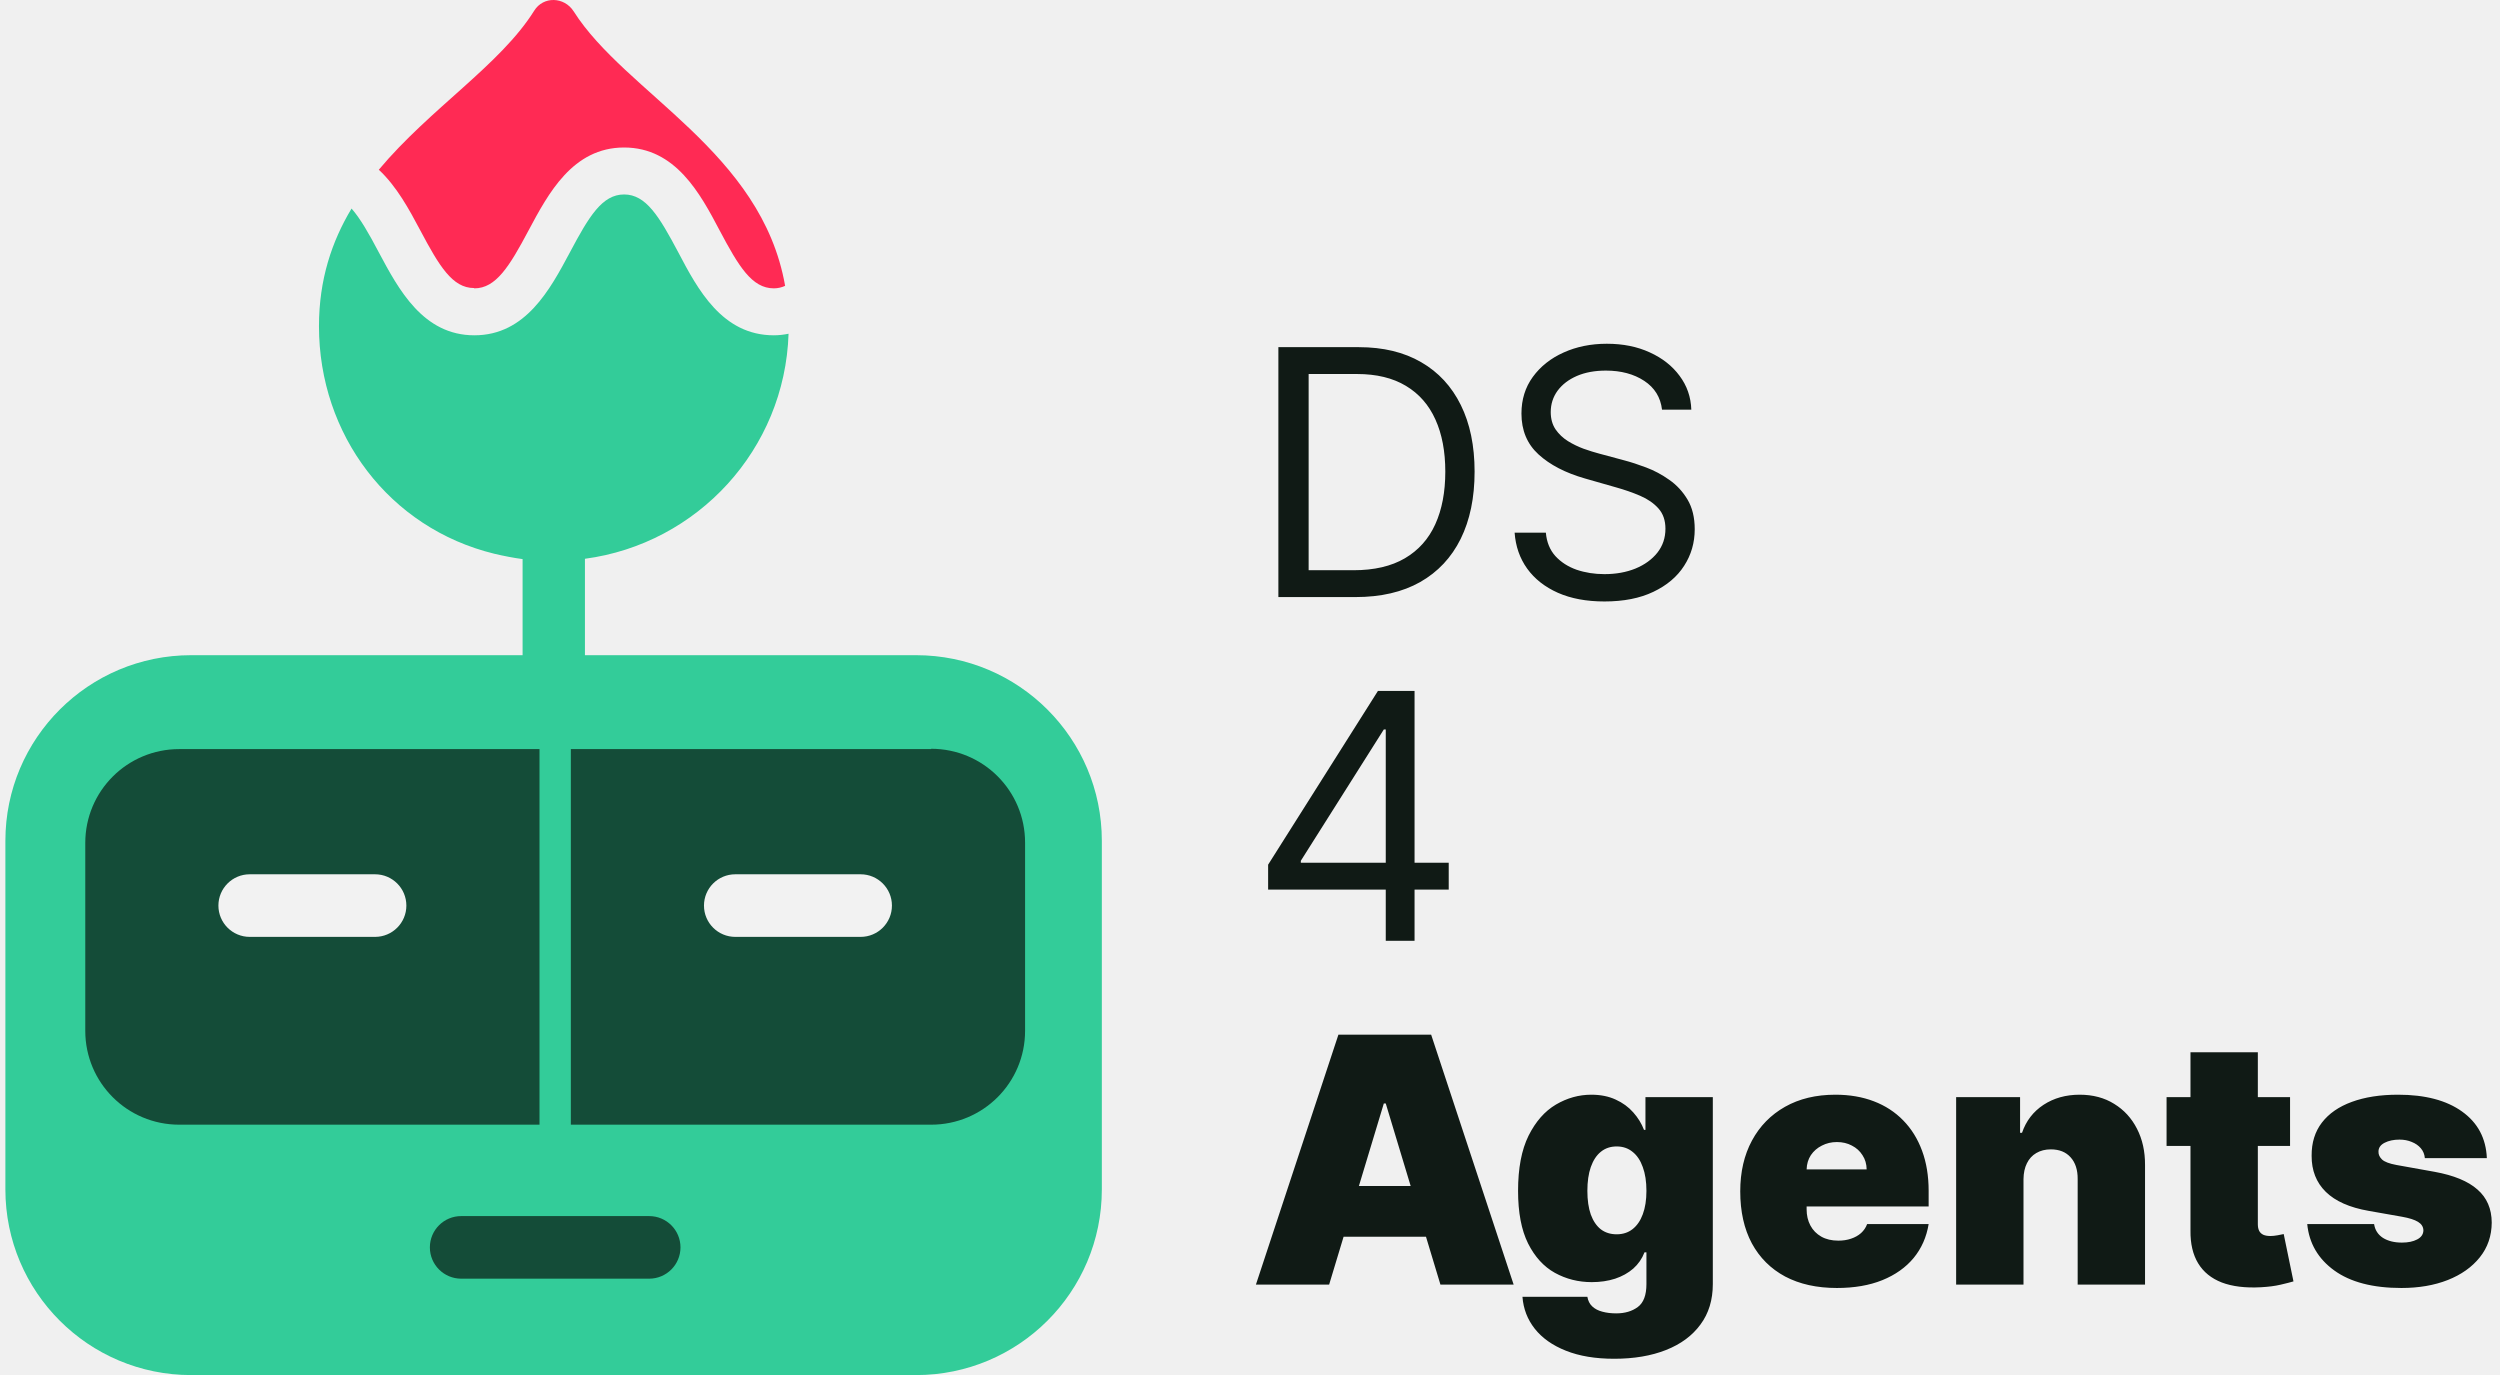
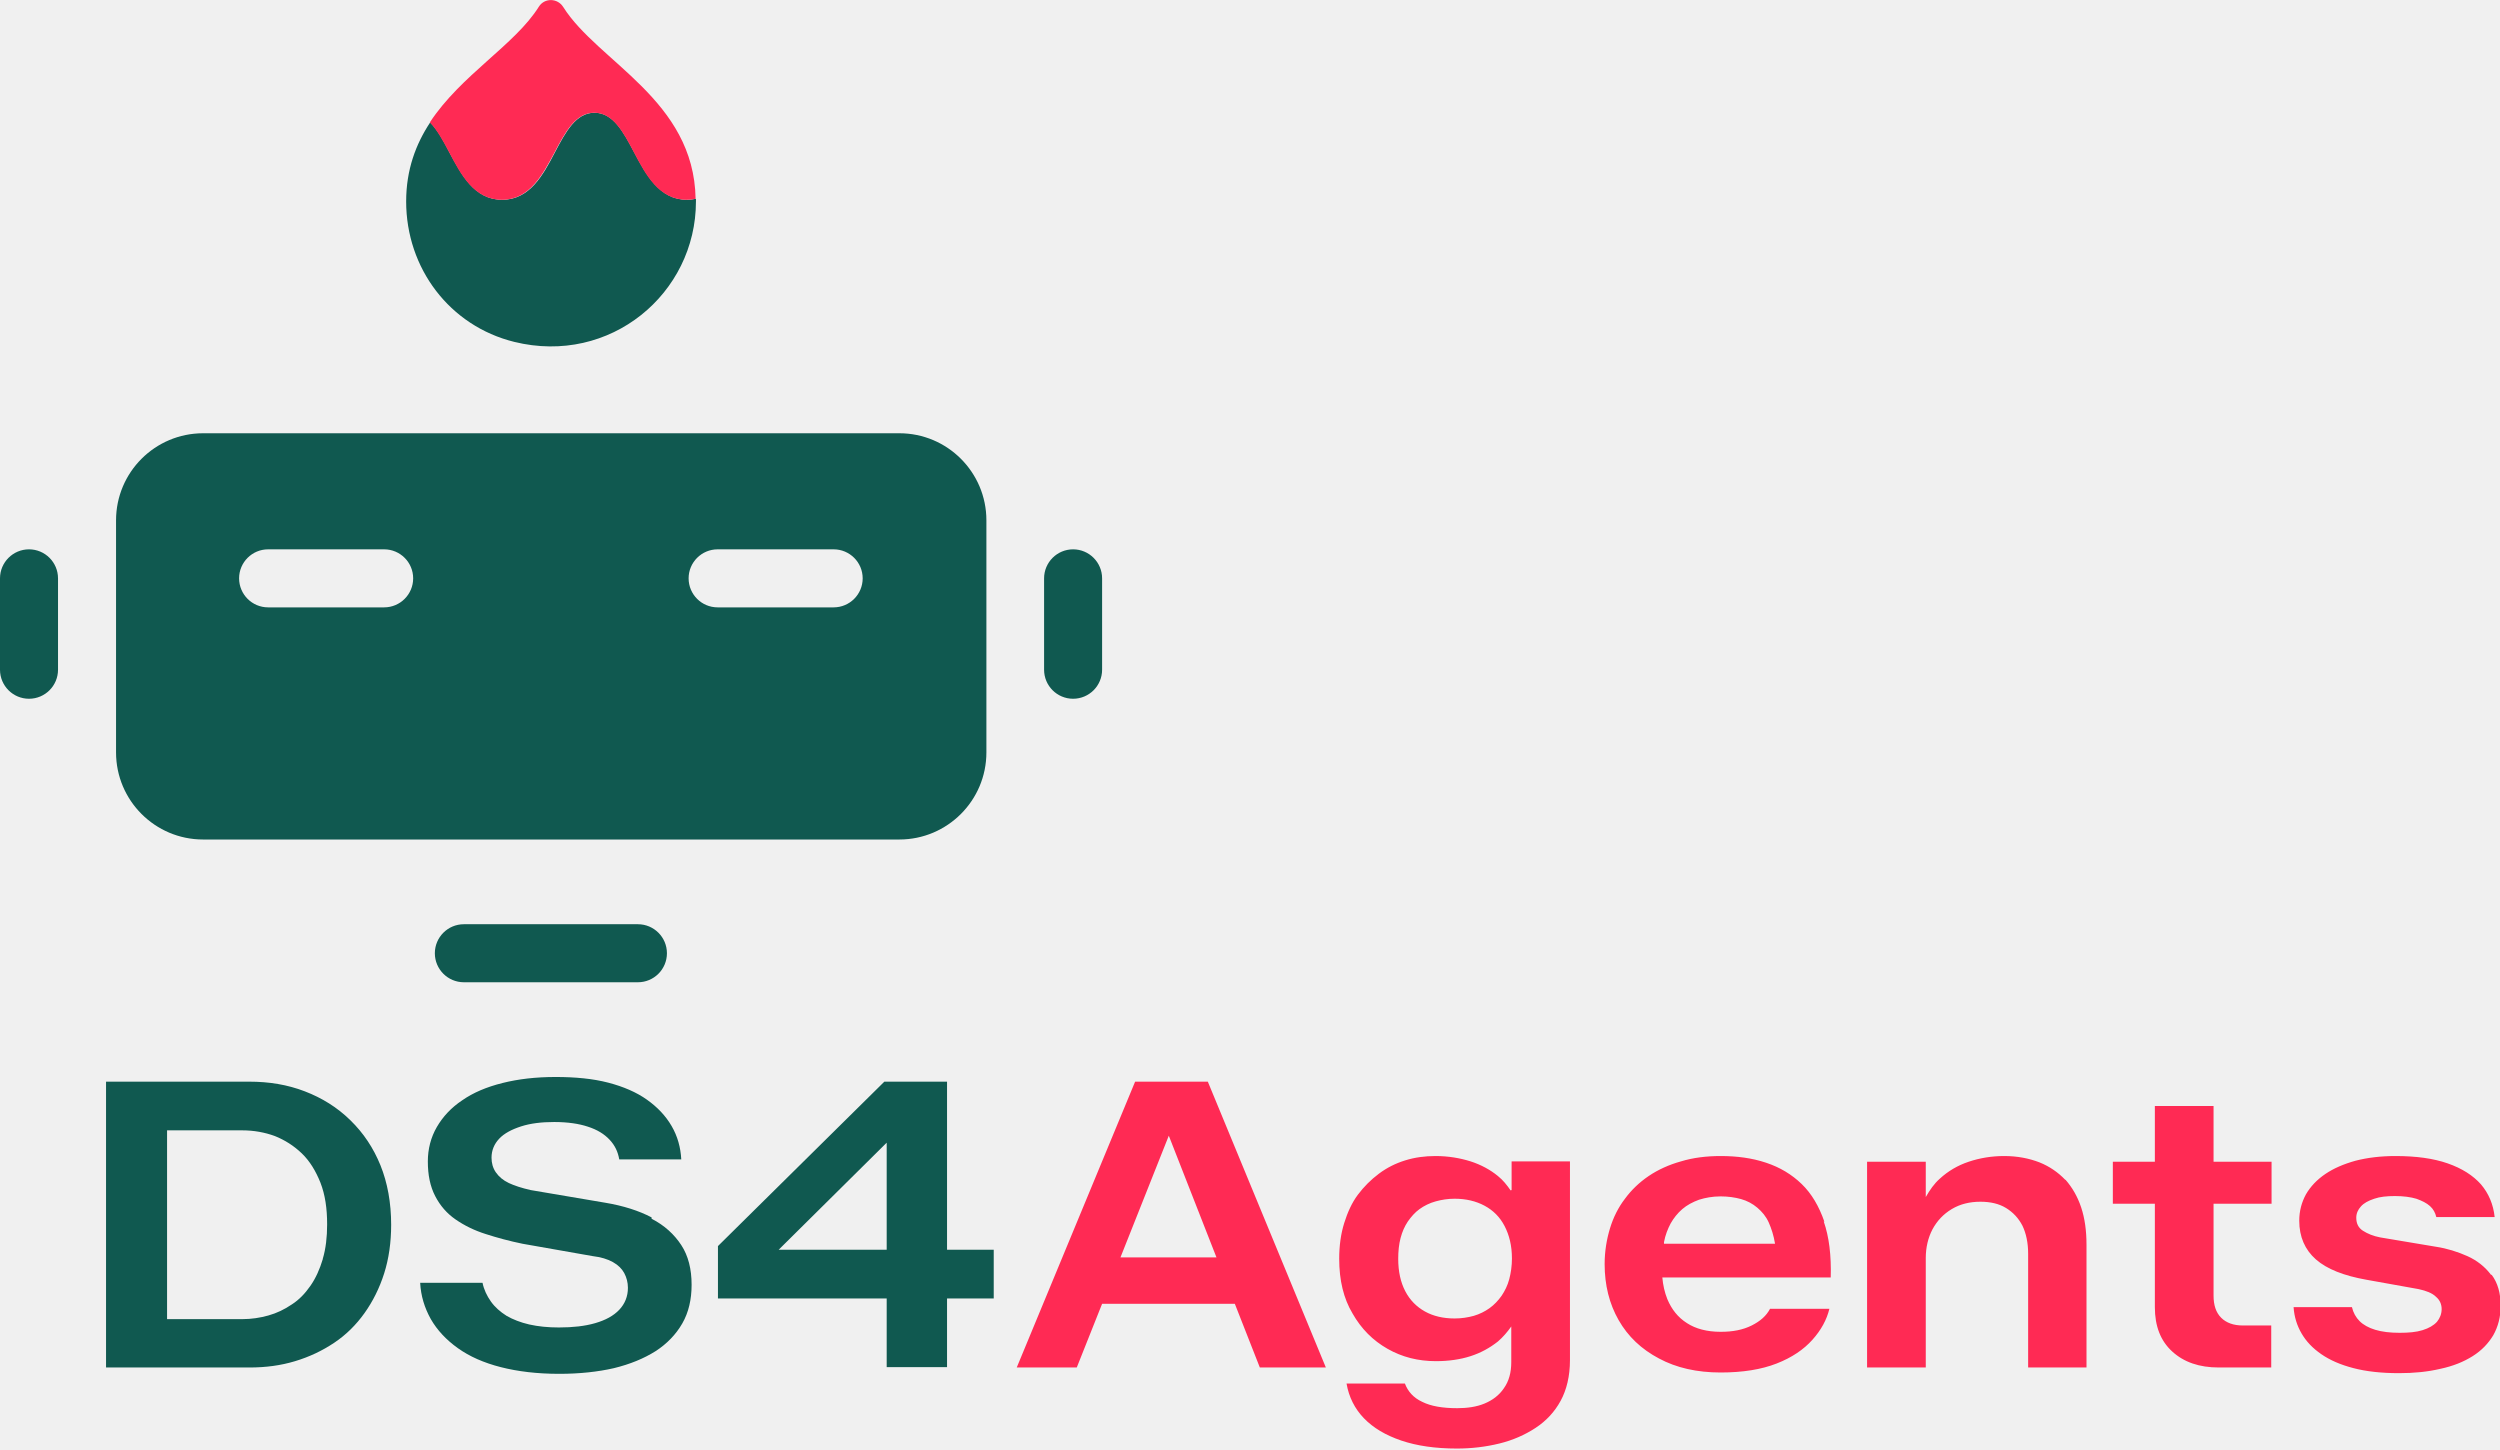
- <svg xmlns="http://www.w3.org/2000/svg" width="80" height="44" viewBox="0 0 420 232" fill="none">
-   <path d="M153.656 110.548H97.786V94.282C116.761 91.748 131.509 75.851 132.143 56.311C131.35 56.469 130.557 56.575 129.659 56.575C120.937 56.575 116.814 48.812 113.537 42.58C110.313 36.507 108.093 32.81 104.393 32.81C100.693 32.81 98.473 36.507 95.249 42.58C91.919 48.812 87.796 56.575 79.127 56.575C70.459 56.575 66.336 48.812 63.006 42.58C61.314 39.359 59.887 36.877 58.407 35.187C55.077 40.732 52.91 47.175 52.91 55.044C52.91 73.316 64.75 89.107 82.51 93.437C84.096 93.807 85.681 94.124 87.267 94.335V110.548H31.344C14.06 110.548 0 124.543 0 141.865V200.697C0 217.966 14.007 232.014 31.344 232.014H153.656C170.94 232.014 185 218.019 185 200.697V141.865C185 124.596 170.993 110.548 153.656 110.548Z" fill="#33CC99" />
-   <path d="M29.336 126.392C20.561 126.392 13.479 133.468 13.479 142.235V173.922C13.479 182.688 20.561 189.765 29.336 189.765H90.121V126.392H29.336Z" fill="#144C38" />
-   <path d="M62.371 147.516H41.228C38.309 147.516 35.942 149.881 35.942 152.797C35.942 155.714 38.309 158.078 41.228 158.078H62.371C65.29 158.078 67.657 155.714 67.657 152.797C67.657 149.881 65.29 147.516 62.371 147.516Z" fill="#F2F2F2" />
-   <path d="M108.621 205.186H76.907C73.988 205.186 71.621 207.55 71.621 210.467C71.621 213.384 73.988 215.748 76.907 215.748H108.621C111.54 215.748 113.907 213.384 113.907 210.467C113.907 207.55 111.54 205.186 108.621 205.186Z" fill="#144C38" />
-   <path d="M156.193 126.392H95.407V189.765H156.193C164.967 189.765 172.05 182.689 172.05 173.922V142.182C172.05 133.416 164.967 126.339 156.193 126.339V126.392Z" fill="#144C38" />
-   <path d="M144.3 147.516H123.157C120.238 147.516 117.871 149.881 117.871 152.797C117.871 155.714 120.238 158.078 123.157 158.078H144.3C147.219 158.078 149.585 155.714 149.585 152.797C149.585 149.881 147.219 147.516 144.3 147.516Z" fill="#F2F2F2" />
-   <path d="M79.127 48.653C82.774 48.653 85.047 44.956 88.272 38.883C91.602 32.651 95.724 24.888 104.393 24.888C113.062 24.888 117.237 32.651 120.514 38.883C123.739 44.956 125.959 48.653 129.659 48.653C130.346 48.653 130.98 48.495 131.562 48.231C127.597 25.575 104.657 15.752 95.883 1.915C94.297 -0.567 90.756 -0.673 89.223 1.81C83.514 10.946 71.674 18.287 63.006 28.638C66.019 31.437 68.133 35.345 69.983 38.83C73.207 44.904 75.427 48.6 79.074 48.6L79.127 48.653Z" fill="#FF2A54" />
-   <path transform="translate(211 58)" d="M16.8 42.743H3.788V0.576H17.376C21.467 0.576 24.967 1.421 27.877 3.109C30.787 4.784 33.017 7.192 34.568 10.336C36.119 13.465 36.895 17.212 36.895 21.577C36.895 25.97 36.112 29.751 34.548 32.922C32.983 36.079 30.704 38.508 27.712 40.21C24.72 41.898 21.082 42.743 16.8 42.743ZM8.894 38.213H16.471C19.957 38.213 22.846 37.541 25.138 36.195C27.431 34.85 29.14 32.935 30.265 30.451C31.391 27.967 31.953 25.009 31.953 21.577C31.953 18.173 31.398 15.243 30.286 12.786C29.174 10.315 27.513 8.421 25.303 7.103C23.093 5.772 20.341 5.106 17.047 5.106H8.894V38.213ZM68.519 11.118C68.272 9.032 67.27 7.412 65.513 6.259C63.757 5.106 61.602 4.53 59.048 4.53C57.182 4.53 55.548 4.832 54.148 5.435C52.762 6.039 51.678 6.87 50.895 7.927C50.127 8.984 49.742 10.185 49.742 11.53C49.742 12.655 50.01 13.623 50.545 14.433C51.094 15.229 51.794 15.895 52.645 16.43C53.496 16.952 54.389 17.384 55.322 17.727C56.255 18.056 57.113 18.324 57.895 18.53L62.178 19.683C63.276 19.971 64.498 20.369 65.843 20.877C67.202 21.385 68.499 22.078 69.734 22.957C70.983 23.821 72.013 24.933 72.823 26.292C73.632 27.651 74.037 29.319 74.037 31.295C74.037 33.574 73.44 35.633 72.246 37.472C71.066 39.311 69.336 40.773 67.058 41.857C64.793 42.942 62.041 43.484 58.801 43.484C55.782 43.484 53.167 42.997 50.957 42.022C48.761 41.047 47.031 39.689 45.769 37.945C44.52 36.202 43.813 34.178 43.648 31.872H48.919C49.056 33.464 49.591 34.782 50.525 35.825C51.472 36.854 52.666 37.623 54.107 38.131C55.562 38.625 57.127 38.872 58.801 38.872C60.751 38.872 62.501 38.556 64.052 37.925C65.603 37.28 66.831 36.388 67.737 35.248C68.643 34.095 69.096 32.75 69.096 31.213C69.096 29.813 68.705 28.674 67.922 27.795C67.14 26.917 66.111 26.203 64.834 25.654C63.557 25.105 62.178 24.624 60.696 24.213L55.507 22.73C52.213 21.783 49.605 20.431 47.683 18.674C45.762 16.917 44.801 14.618 44.801 11.777C44.801 9.416 45.439 7.357 46.716 5.6C48.006 3.83 49.735 2.457 51.904 1.482C54.087 0.494 56.523 6.97974e-06 59.213 6.97974e-06C61.931 6.97974e-06 64.347 0.487 66.46 1.462C68.574 2.423 70.249 3.74 71.484 5.415C72.733 7.089 73.392 8.991 73.461 11.118H68.519ZM2.058 92.095V87.895L20.588 58.577H23.636V65.083H21.577L7.576 87.236V87.566H32.53V92.095H2.058ZM21.906 100.743V90.819V88.863V58.577H26.765V100.743H21.906ZM12.353 158.743H-0.001L13.918 116.576H29.565L43.483 158.743H31.13L21.906 128.189H21.577L12.353 158.743ZM10.047 142.107H33.271V150.672H10.047V142.107ZM60.454 171.261C57.283 171.261 54.565 170.808 52.3 169.902C50.049 169.01 48.299 167.774 47.05 166.196C45.815 164.631 45.122 162.833 44.971 160.802H55.924C56.034 161.474 56.308 162.016 56.748 162.428C57.187 162.84 57.75 163.135 58.436 163.313C59.136 163.506 59.918 163.602 60.783 163.602C62.252 163.602 63.467 163.245 64.427 162.531C65.402 161.817 65.889 160.527 65.889 158.66V153.307H65.56C65.148 154.378 64.516 155.291 63.666 156.046C62.815 156.787 61.792 157.356 60.598 157.754C59.404 158.139 58.093 158.331 56.665 158.331C54.414 158.331 52.342 157.809 50.447 156.766C48.567 155.723 47.057 154.069 45.918 151.804C44.792 149.539 44.23 146.581 44.23 142.93C44.23 139.115 44.82 136.012 46 133.624C47.194 131.236 48.732 129.486 50.612 128.374C52.506 127.262 54.497 126.706 56.583 126.706C58.148 126.706 59.52 126.981 60.701 127.53C61.881 128.065 62.869 128.786 63.666 129.692C64.462 130.584 65.066 131.565 65.477 132.636H65.724V127.118H77.09V158.66C77.09 161.337 76.396 163.609 75.01 165.475C73.637 167.356 71.702 168.79 69.204 169.778C66.706 170.767 63.789 171.261 60.454 171.261ZM60.865 150.26C61.909 150.26 62.801 149.972 63.542 149.395C64.297 148.805 64.873 147.968 65.272 146.883C65.683 145.785 65.889 144.468 65.889 142.93C65.889 141.366 65.683 140.027 65.272 138.916C64.873 137.79 64.297 136.932 63.542 136.342C62.801 135.738 61.909 135.436 60.865 135.436C59.822 135.436 58.93 135.738 58.189 136.342C57.461 136.932 56.899 137.79 56.501 138.916C56.116 140.027 55.924 141.366 55.924 142.93C55.924 144.495 56.116 145.827 56.501 146.925C56.899 148.009 57.461 148.839 58.189 149.416C58.93 149.979 59.822 150.26 60.865 150.26ZM98.023 159.319C94.647 159.319 91.737 158.674 89.294 157.384C86.864 156.08 84.99 154.213 83.673 151.784C82.369 149.34 81.717 146.417 81.717 143.013C81.717 139.746 82.376 136.891 83.693 134.448C85.011 132.004 86.871 130.103 89.273 128.745C91.675 127.386 94.51 126.706 97.776 126.706C100.165 126.706 102.326 127.077 104.262 127.818C106.197 128.559 107.851 129.637 109.224 131.051C110.596 132.451 111.653 134.153 112.394 136.157C113.136 138.161 113.506 140.419 113.506 142.93V145.566H85.258V139.307H103.047C103.033 138.401 102.8 137.605 102.347 136.918C101.908 136.218 101.311 135.676 100.556 135.292C99.815 134.894 98.97 134.695 98.023 134.695C97.104 134.695 96.26 134.894 95.491 135.292C94.722 135.676 94.105 136.211 93.638 136.898C93.185 137.584 92.945 138.387 92.917 139.307V146.06C92.917 147.076 93.13 147.982 93.555 148.778C93.981 149.574 94.592 150.198 95.388 150.651C96.184 151.104 97.145 151.331 98.27 151.331C99.053 151.331 99.766 151.221 100.412 151.001C101.071 150.782 101.633 150.466 102.1 150.054C102.567 149.629 102.91 149.121 103.129 148.531H113.506C113.149 150.727 112.305 152.635 110.974 154.254C109.642 155.86 107.879 157.109 105.682 158.001C103.5 158.88 100.947 159.319 98.023 159.319ZM129.509 140.954V158.743H118.144V127.118H128.933V133.13H129.262C129.948 131.126 131.156 129.554 132.886 128.415C134.629 127.276 136.66 126.706 138.98 126.706C141.217 126.706 143.159 127.221 144.807 128.25C146.467 129.266 147.751 130.666 148.657 132.451C149.576 134.235 150.029 136.273 150.016 138.566V158.743H138.65V140.954C138.664 139.389 138.266 138.161 137.456 137.268C136.66 136.376 135.548 135.93 134.121 135.93C133.188 135.93 132.371 136.136 131.671 136.548C130.985 136.946 130.456 137.522 130.085 138.277C129.715 139.018 129.523 139.911 129.509 140.954ZM174.486 127.118V135.354H153.65V127.118H174.486ZM157.685 119.541H169.05V148.572C169.05 149.011 169.126 149.382 169.277 149.684C169.428 149.972 169.661 150.191 169.977 150.342C170.292 150.48 170.697 150.548 171.191 150.548C171.534 150.548 171.933 150.507 172.385 150.425C172.852 150.342 173.195 150.274 173.415 150.219L175.062 158.207C174.554 158.358 173.827 158.544 172.88 158.763C171.946 158.983 170.834 159.127 169.544 159.196C166.936 159.333 164.747 159.065 162.976 158.393C161.206 157.706 159.874 156.629 158.982 155.16C158.09 153.692 157.658 151.852 157.685 149.642V119.541ZM207.69 137.413H197.231C197.176 136.767 196.95 136.211 196.552 135.745C196.154 135.278 195.639 134.921 195.008 134.674C194.39 134.413 193.704 134.283 192.949 134.283C191.974 134.283 191.137 134.461 190.437 134.818C189.737 135.175 189.394 135.683 189.407 136.342C189.394 136.809 189.593 137.241 190.004 137.639C190.43 138.037 191.247 138.346 192.455 138.566L198.878 139.718C202.118 140.309 204.527 141.304 206.105 142.704C207.697 144.09 208.5 145.95 208.514 148.283C208.5 150.535 207.828 152.49 206.496 154.151C205.179 155.798 203.374 157.075 201.081 157.981C198.803 158.873 196.202 159.319 193.278 159.319C188.447 159.319 184.665 158.331 181.934 156.354C179.216 154.378 177.699 151.77 177.383 148.531H188.666C188.817 149.533 189.311 150.308 190.149 150.857C191 151.392 192.07 151.66 193.36 151.66C194.404 151.66 195.262 151.482 195.934 151.125C196.62 150.768 196.97 150.26 196.984 149.601C196.97 148.997 196.668 148.517 196.078 148.16C195.502 147.803 194.596 147.515 193.36 147.295L187.76 146.307C184.535 145.744 182.119 144.674 180.513 143.095C178.907 141.517 178.111 139.485 178.125 137.001C178.111 134.805 178.687 132.945 179.854 131.421C181.035 129.884 182.716 128.717 184.898 127.921C187.095 127.111 189.696 126.706 192.702 126.706C197.272 126.706 200.875 127.653 203.511 129.548C206.16 131.442 207.553 134.063 207.69 137.413Z" fill="#101A15" />
+ <svg xmlns="http://www.w3.org/2000/svg" width="571" height="331" viewBox="0 0 571 331" fill="none">
+   <g clip-path="url(#clip0_228_6874)">
+     <path d="M79.972 255.811C77.001 252.916 73.574 250.783 69.613 249.259C65.653 247.736 61.464 247.05 56.894 247.05H24.22V312.336H56.97C60.702 312.336 64.13 311.879 67.405 310.889C70.68 309.898 73.574 308.527 76.316 306.699C79.058 304.87 81.343 302.585 83.247 299.919C85.151 297.252 86.674 294.205 87.74 290.853C88.807 287.501 89.34 283.769 89.34 279.731C89.34 274.703 88.502 270.133 86.903 266.171C85.303 262.21 83.018 258.782 80.048 255.887L79.972 255.811ZM73.726 287.578C73.041 289.863 72.127 291.92 70.908 293.672C69.689 295.424 68.319 296.872 66.643 297.938C64.967 299.081 63.216 299.919 61.312 300.452C59.407 300.985 57.427 301.29 55.371 301.29H38.158V258.172H55.371C57.96 258.172 60.474 258.629 62.759 259.467C65.043 260.382 67.1 261.677 68.928 263.429C70.756 265.181 72.127 267.466 73.193 270.133C74.259 272.875 74.716 275.998 74.716 279.655C74.716 282.55 74.412 285.216 73.726 287.501V287.578ZM148.824 278.055C145.929 276.532 142.35 275.389 138.237 274.703L121.176 271.808C119.196 271.351 117.52 270.818 116.226 270.209C114.931 269.599 113.941 268.761 113.255 267.771C112.57 266.781 112.265 265.638 112.265 264.419C112.265 262.743 112.874 261.296 114.017 260.077C115.159 258.858 116.911 257.944 119.044 257.258C121.176 256.573 123.69 256.268 126.584 256.268C129.63 256.268 132.22 256.649 134.276 257.334C136.409 258.02 138.008 259.01 139.227 260.305C140.446 261.6 141.131 263.048 141.436 264.8H155.602C155.45 262.058 154.764 259.544 153.394 257.182C152.023 254.82 150.118 252.84 147.757 251.164C145.396 249.488 142.426 248.193 138.922 247.279C135.419 246.365 131.382 245.984 126.889 245.984C122.395 245.984 118.434 246.441 114.778 247.355C111.123 248.269 108.076 249.564 105.563 251.316C103.049 252.992 101.145 255.049 99.774 257.411C98.403 259.772 97.718 262.438 97.718 265.257C97.718 268.38 98.251 270.971 99.393 273.18C100.536 275.389 102.059 277.141 104.039 278.512C106.02 279.884 108.305 281.026 110.97 281.864C113.56 282.702 116.378 283.464 119.348 284.073L135.343 286.892C137.247 287.121 138.77 287.578 139.989 288.263C141.207 288.949 142.045 289.787 142.578 290.777C143.111 291.768 143.416 292.91 143.416 294.129C143.416 296.11 142.731 297.786 141.436 299.157C140.141 300.528 138.313 301.518 135.952 302.204C133.591 302.89 130.849 303.194 127.65 303.194C125.137 303.194 122.928 302.966 120.872 302.509C118.891 302.052 117.14 301.366 115.692 300.528C114.245 299.614 113.027 298.548 112.113 297.252C111.199 295.957 110.513 294.51 110.209 292.986H95.966C96.118 295.957 96.956 298.7 98.403 301.29C99.85 303.804 101.907 306.013 104.573 307.918C107.238 309.822 110.513 311.269 114.398 312.26C118.282 313.25 122.7 313.783 127.726 313.783C132.372 313.783 136.561 313.326 140.217 312.488C143.949 311.574 147.072 310.279 149.738 308.603C152.327 306.927 154.384 304.794 155.831 302.28C157.278 299.766 157.963 296.795 157.963 293.443C157.963 289.863 157.202 286.816 155.602 284.378C154.003 281.94 151.794 279.884 148.824 278.36V278.055ZM216.305 285.445V247.05H201.986L163.98 284.607V296.567H202.519V312.26H216.305V296.567H226.968V285.445H216.305ZM202.519 285.445H177.842L202.519 260.991V285.445Z" fill="#105950" />
+     <path d="M145.701 211.094H105.944C102.288 211.094 99.318 214.065 99.318 217.721C99.318 221.378 102.288 224.349 105.944 224.349H145.701C149.357 224.349 152.328 221.378 152.328 217.721C152.328 214.065 149.357 211.094 145.701 211.094ZM6.626 125.468C2.97 125.468 0 128.439 0 132.095V152.969C0 156.625 2.97 159.596 6.626 159.596C10.282 159.596 13.252 156.625 13.252 152.969V132.095C13.252 128.439 10.282 125.468 6.626 125.468ZM245.095 125.468C241.439 125.468 238.469 128.439 238.469 132.095V152.969C238.469 156.625 241.439 159.596 245.095 159.596C248.751 159.596 251.721 156.625 251.721 152.969V132.095C251.721 128.439 248.751 125.468 245.095 125.468ZM205.338 98.957H46.384C35.416 98.957 26.505 107.87 26.505 118.84V171.861C26.505 182.831 35.416 191.744 46.384 191.744H205.414C216.381 191.744 225.293 182.831 225.293 171.861V118.84C225.293 107.87 216.381 98.957 205.414 98.957H205.338ZM87.741 138.723H61.236C57.58 138.723 54.609 135.752 54.609 132.095C54.609 128.439 57.58 125.468 61.236 125.468H87.741C91.397 125.468 94.367 128.439 94.367 132.095C94.367 135.752 91.397 138.723 87.741 138.723ZM190.41 138.723H163.904C160.249 138.723 157.278 135.752 157.278 132.095C157.278 128.439 160.249 125.468 163.904 125.468H190.41C194.065 125.468 197.036 128.439 197.036 132.095C197.036 135.752 194.065 138.723 190.41 138.723ZM117.445 78.084C139.38 83.493 158.954 67.038 158.954 46.013C158.954 45.784 158.954 45.632 158.954 45.403C158.268 45.556 157.583 45.632 156.897 45.632C150.652 45.632 147.605 39.918 144.864 34.814C142.426 30.167 140.065 25.749 135.8 25.749C131.535 25.749 129.174 30.167 126.737 34.814C124.071 39.918 121.024 45.632 114.703 45.632C108.381 45.632 105.411 39.918 102.669 34.814C101.298 32.148 99.927 29.634 98.251 27.958C94.976 32.91 92.767 38.776 92.767 46.013C92.767 61.248 102.669 74.427 117.445 78.084Z" fill="#105950" />
+     <path d="M128.64 1.6C127.346 -0.457 124.375 -0.533 123.08 1.524C117.597 10.284 105.334 17.064 98.175 27.958C99.85 29.71 101.221 32.224 102.592 34.814C105.258 39.918 108.305 45.632 114.626 45.632C120.948 45.632 123.918 39.918 126.66 34.814C129.097 30.167 131.458 25.749 135.724 25.749C139.989 25.749 142.35 30.167 144.787 34.814C147.453 39.918 150.499 45.632 156.821 45.632C157.583 45.632 158.268 45.555 158.877 45.403C158.497 22.778 136.561 14.169 128.64 1.6ZM158.954 45.708C158.954 45.708 158.954 45.86 158.954 46.013C158.954 46.013 158.954 45.86 158.954 45.708Z" fill="#FF2A54" />
+     <path d="M259.261 247.05L232.223 312.336H245.932L251.721 297.786H282.034L287.746 312.336H302.826L275.865 247.05H259.337H259.261ZM255.91 287.197L266.953 259.391L277.845 287.197H255.91ZM345.021 271.885C344.183 270.666 343.269 269.523 342.127 268.609C340.375 267.162 338.243 266.019 335.882 265.257C333.444 264.495 330.779 264.038 327.884 264.038C325.447 264.038 323.162 264.343 320.953 265.029C318.745 265.714 316.764 266.705 314.937 268.076C313.109 269.447 311.509 271.047 310.138 272.875C308.767 274.703 307.777 276.913 307.016 279.35C306.254 281.788 305.873 284.531 305.873 287.502C305.873 292.377 306.863 296.567 308.92 299.995C310.9 303.499 313.566 306.166 316.917 308.07C320.268 309.975 323.924 310.889 327.961 310.889C330.855 310.889 333.521 310.508 335.882 309.746C338.243 308.984 340.299 307.842 342.127 306.394C343.269 305.404 344.26 304.261 345.174 302.966V311.117C345.174 313.479 344.64 315.459 343.498 317.059C342.432 318.659 340.908 319.802 339.08 320.564C337.253 321.325 335.12 321.63 332.835 321.63C329.484 321.63 326.818 321.173 324.838 320.183C322.858 319.268 321.563 317.821 320.877 315.993H307.549C308.082 319.116 309.453 321.782 311.509 323.915C313.642 326.125 316.46 327.801 320.04 329.019C323.619 330.238 327.884 330.848 332.759 330.848C336.11 330.848 339.309 330.467 342.432 329.705C345.554 328.943 348.296 327.724 350.734 326.125C353.171 324.525 355.075 322.468 356.446 319.954C357.817 317.44 358.578 314.317 358.578 310.66V265.257H345.25V271.809L345.021 271.885ZM344.717 292.149C344.336 293.596 343.726 294.815 342.965 295.958C342.203 297.024 341.289 298.014 340.223 298.776C339.157 299.538 337.938 300.147 336.643 300.528C335.272 300.909 333.825 301.138 332.226 301.138C329.636 301.138 327.351 300.604 325.447 299.538C323.543 298.471 322.02 296.948 320.953 294.891C319.887 292.834 319.354 290.396 319.354 287.502C319.354 285.826 319.506 284.226 319.887 282.778C320.268 281.331 320.801 280.112 321.563 278.97C322.324 277.903 323.162 276.913 324.229 276.151C325.295 275.389 326.513 274.78 327.884 274.399C329.255 274.018 330.702 273.789 332.226 273.789C334.815 273.789 337.1 274.323 339.08 275.389C341.061 276.456 342.584 277.979 343.65 280.036C344.717 282.093 345.326 284.531 345.326 287.425C345.326 289.101 345.097 290.701 344.717 292.149ZM416.691 279.046C415.473 275.541 413.797 272.647 411.512 270.437C409.227 268.228 406.562 266.628 403.363 265.562C400.164 264.495 396.736 264.038 393.004 264.038C389.729 264.038 386.683 264.419 383.941 265.257C381.199 266.019 378.686 267.162 376.553 268.609C374.42 270.056 372.593 271.809 371.145 273.789C369.622 275.77 368.48 278.055 367.718 280.569C366.956 283.083 366.499 285.826 366.499 288.72C366.499 293.52 367.566 297.786 369.698 301.519C371.831 305.251 374.877 308.146 378.914 310.279C382.875 312.412 387.597 313.479 393.004 313.479C398.031 313.479 402.296 312.793 405.8 311.422C409.303 310.051 411.969 308.222 413.949 306.013C415.93 303.804 417.225 301.442 417.834 298.929H404.277C403.439 300.528 402.068 301.747 400.088 302.738C398.107 303.728 395.822 304.185 393.004 304.185C389.882 304.185 387.292 303.499 385.312 302.204C383.255 300.909 381.808 299.081 380.818 296.719C380.209 295.196 379.828 293.52 379.676 291.768H418.139C418.291 286.74 417.758 282.474 416.539 278.97L416.691 279.046ZM380.057 284.15C380.057 284.15 380.057 283.845 380.057 283.693C380.361 282.093 380.894 280.722 381.58 279.427C382.265 278.208 383.179 277.065 384.246 276.151C385.312 275.237 386.607 274.551 388.054 274.018C389.501 273.561 391.176 273.256 393.004 273.256C394.68 273.256 396.279 273.485 397.65 273.865C399.021 274.246 400.316 274.932 401.382 275.846C402.449 276.76 403.363 277.827 403.972 279.198C404.581 280.569 405.114 282.169 405.419 284.074H379.98L380.057 284.15ZM568.943 291.158C567.572 289.33 565.744 287.883 563.535 286.892C561.326 285.902 558.889 285.14 556.376 284.759L543.656 282.626C542.057 282.321 540.762 281.788 539.696 281.103C538.63 280.417 538.173 279.427 538.173 278.132C538.173 277.141 538.553 276.303 539.239 275.541C539.924 274.78 540.915 274.246 542.285 273.789C543.58 273.332 545.18 273.18 547.008 273.18C548.988 273.18 550.587 273.408 551.882 273.789C553.177 274.246 554.243 274.78 555.005 275.465C555.767 276.151 556.223 276.989 556.452 277.979H569.781C569.476 275.084 568.41 272.57 566.658 270.514C564.83 268.457 562.317 266.857 559.042 265.714C555.767 264.572 551.806 264.038 547.084 264.038C543.733 264.038 540.686 264.419 538.02 265.105C535.278 265.867 532.994 266.857 531.089 268.152C529.185 269.447 527.738 270.971 526.672 272.799C525.682 274.627 525.149 276.608 525.149 278.817C525.149 282.474 526.443 285.445 528.957 287.654C531.47 289.863 535.355 291.387 540.534 292.301L552.415 294.434C554.167 294.815 555.538 295.348 556.376 296.186C557.29 296.948 557.671 297.938 557.671 299.005C557.671 300.071 557.29 301.062 556.604 301.9C555.843 302.738 554.776 303.347 553.329 303.804C551.882 304.261 550.13 304.413 548.074 304.413C545.865 304.413 544.037 304.185 542.514 303.728C540.991 303.271 539.772 302.585 538.934 301.747C538.096 300.909 537.487 299.843 537.182 298.548H523.854C524.006 300.757 524.615 302.738 525.682 304.566C526.748 306.394 528.195 307.918 530.175 309.289C532.156 310.66 534.593 311.727 537.563 312.489C540.458 313.25 543.961 313.631 547.922 313.631C551.349 313.631 554.472 313.326 557.366 312.641C560.26 312.031 562.697 311.041 564.754 309.746C566.81 308.451 568.333 306.851 569.476 304.947C570.542 303.042 571.152 300.833 571.152 298.243C571.152 295.348 570.466 292.987 569.095 291.158H568.943ZM505.498 252.611H492.17V265.333H482.573V274.932H492.17V298.548C492.17 302.89 493.465 306.242 496.13 308.68C498.796 311.117 502.299 312.336 506.793 312.336H518.751V302.738H512.201C510.144 302.738 508.469 302.128 507.326 300.985C506.108 299.767 505.575 298.091 505.575 295.881V274.932H518.827V265.333H505.575V252.611H505.498ZM471.682 269.447C470.082 267.771 468.102 266.4 465.817 265.486C463.456 264.572 460.79 264.038 457.744 264.038C454.849 264.038 452.184 264.495 449.67 265.333C447.157 266.171 444.948 267.466 443.044 269.219C441.749 270.361 440.759 271.809 439.845 273.408V265.333H426.44V312.336H439.845V287.349C439.845 284.912 440.378 282.702 441.368 280.798C442.435 278.817 443.882 277.294 445.786 276.151C447.69 275.008 449.899 274.475 452.336 274.475C454.621 274.475 456.601 274.932 458.201 275.922C459.8 276.913 461.019 278.208 461.933 279.96C462.77 281.712 463.227 283.845 463.227 286.359V312.336H476.556V284.302C476.556 281.103 476.175 278.284 475.337 275.77C474.5 273.256 473.281 271.199 471.758 269.447H471.682Z" fill="#FF2A54" />
+   </g>
+   <defs>
+     <clipPath id="clip0_228_6874">
+       <rect width="571" height="331" fill="white" />
+     </clipPath>
+   </defs>
</svg>
